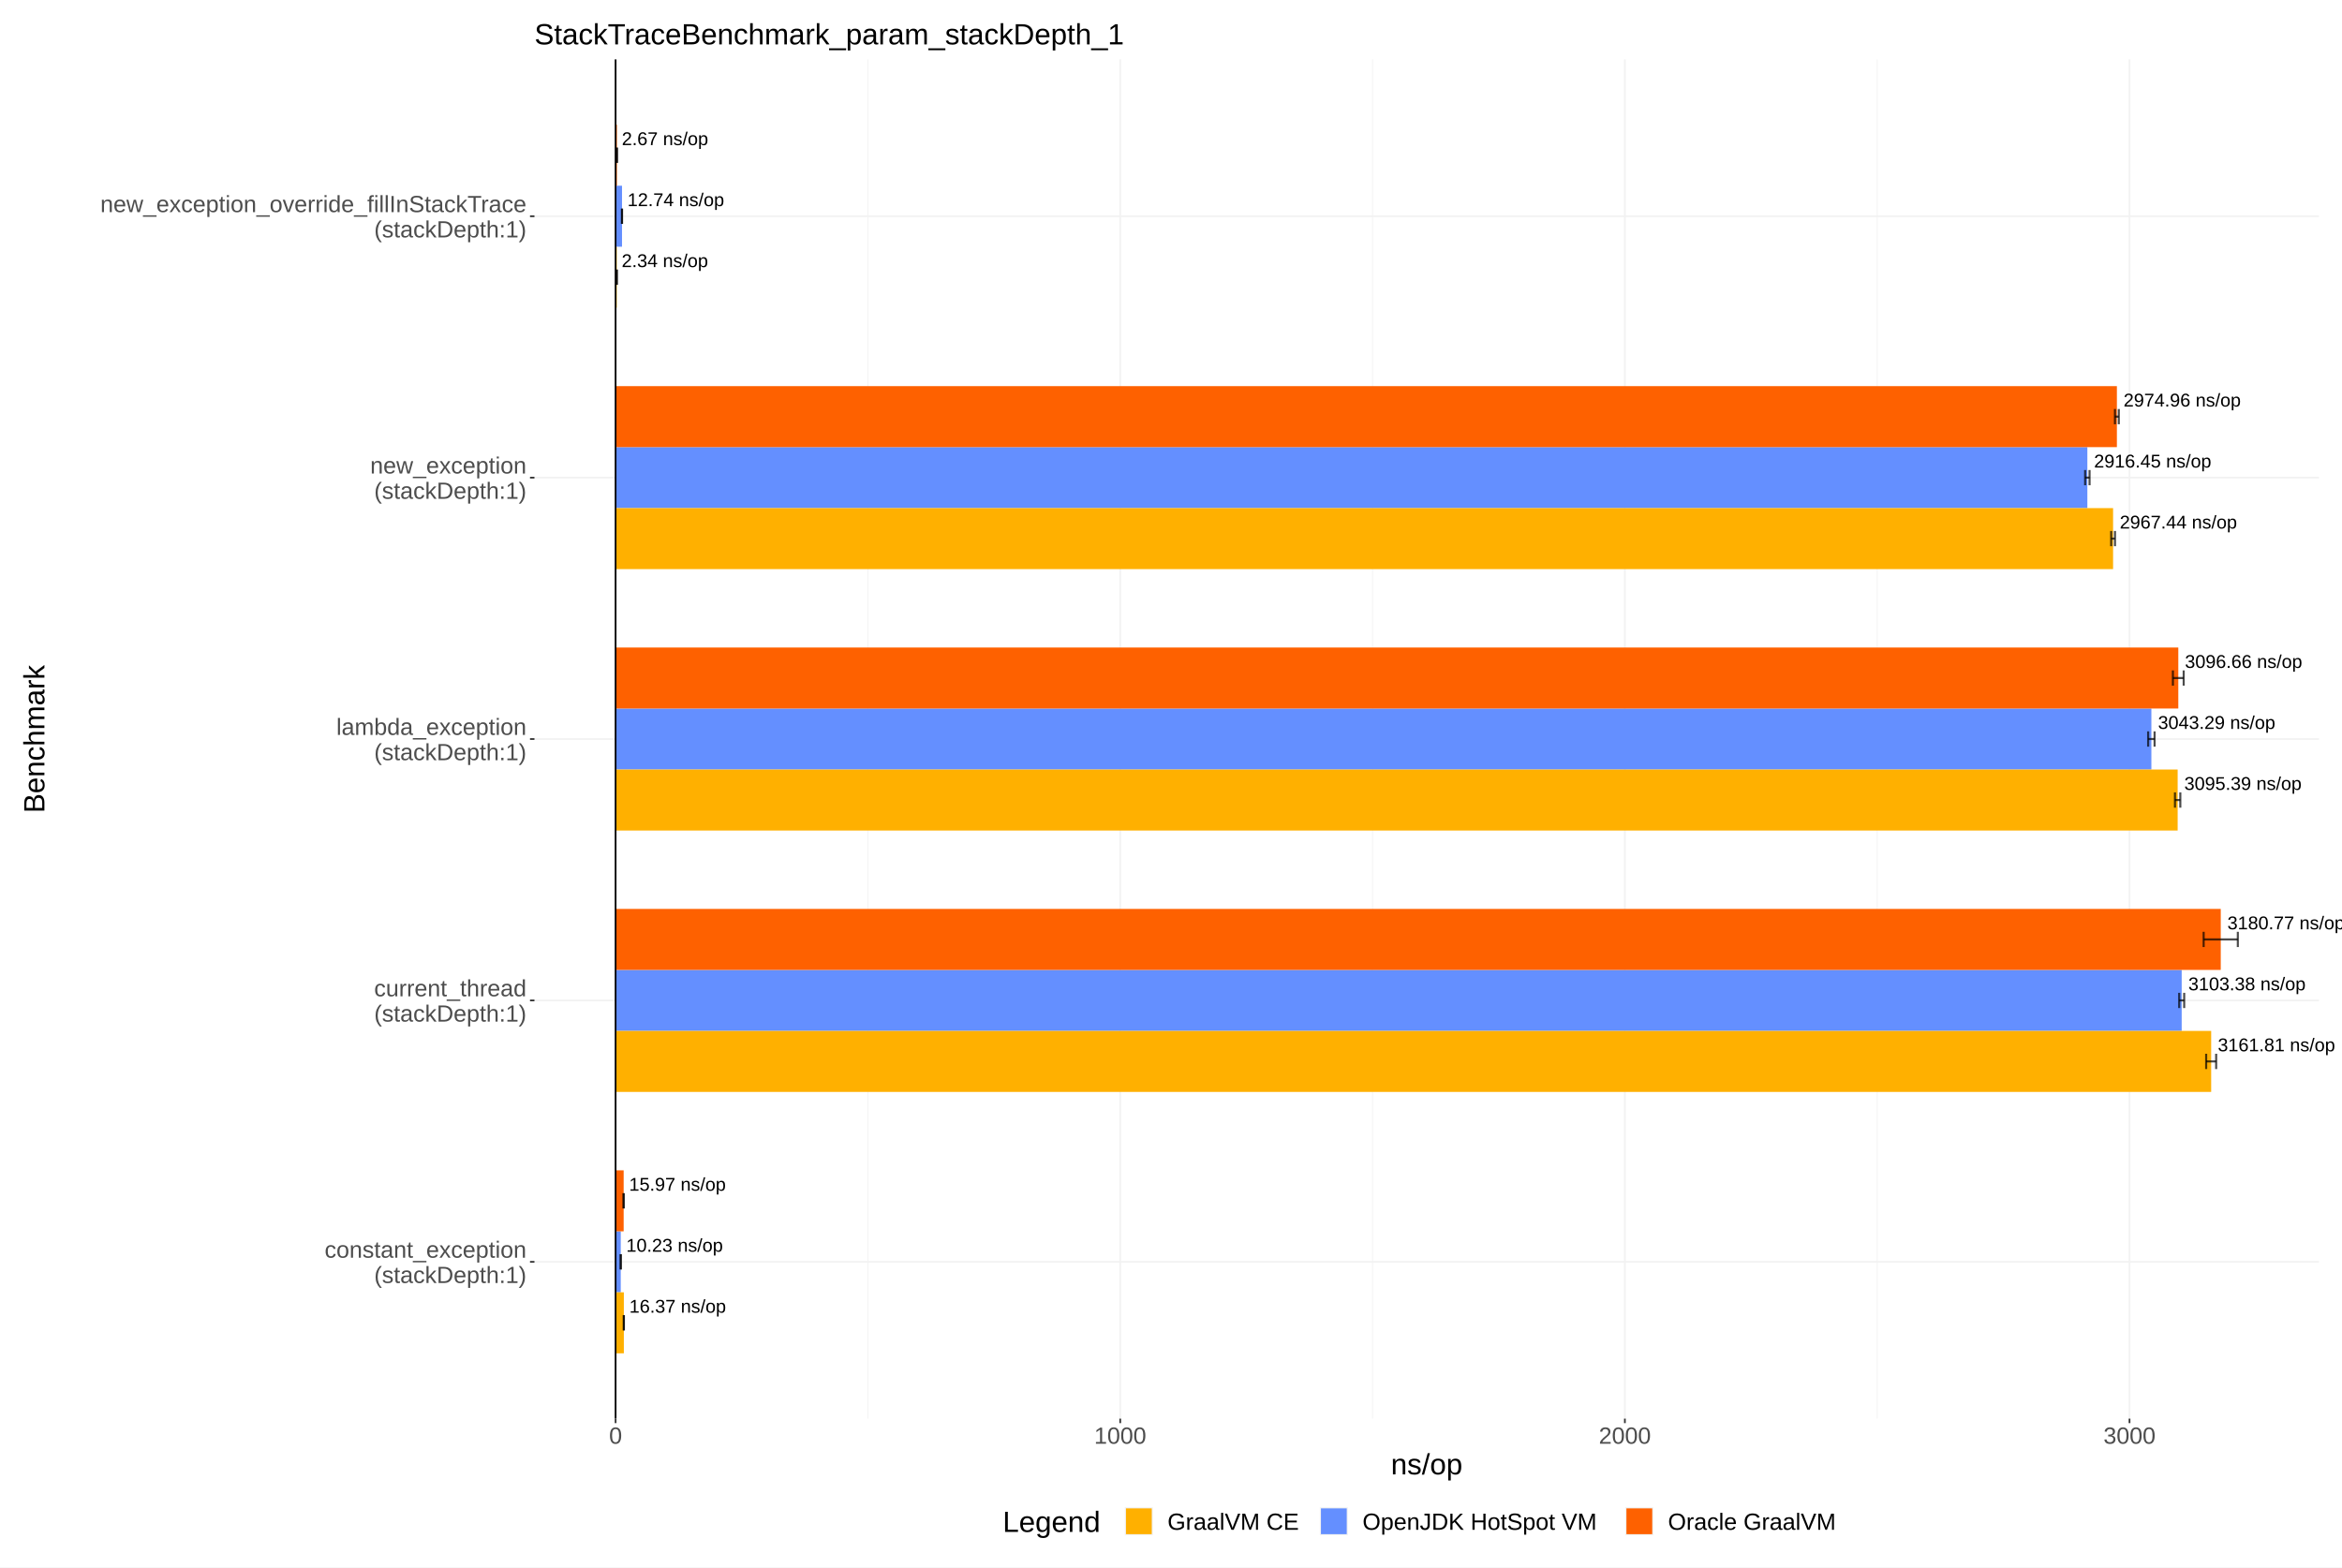
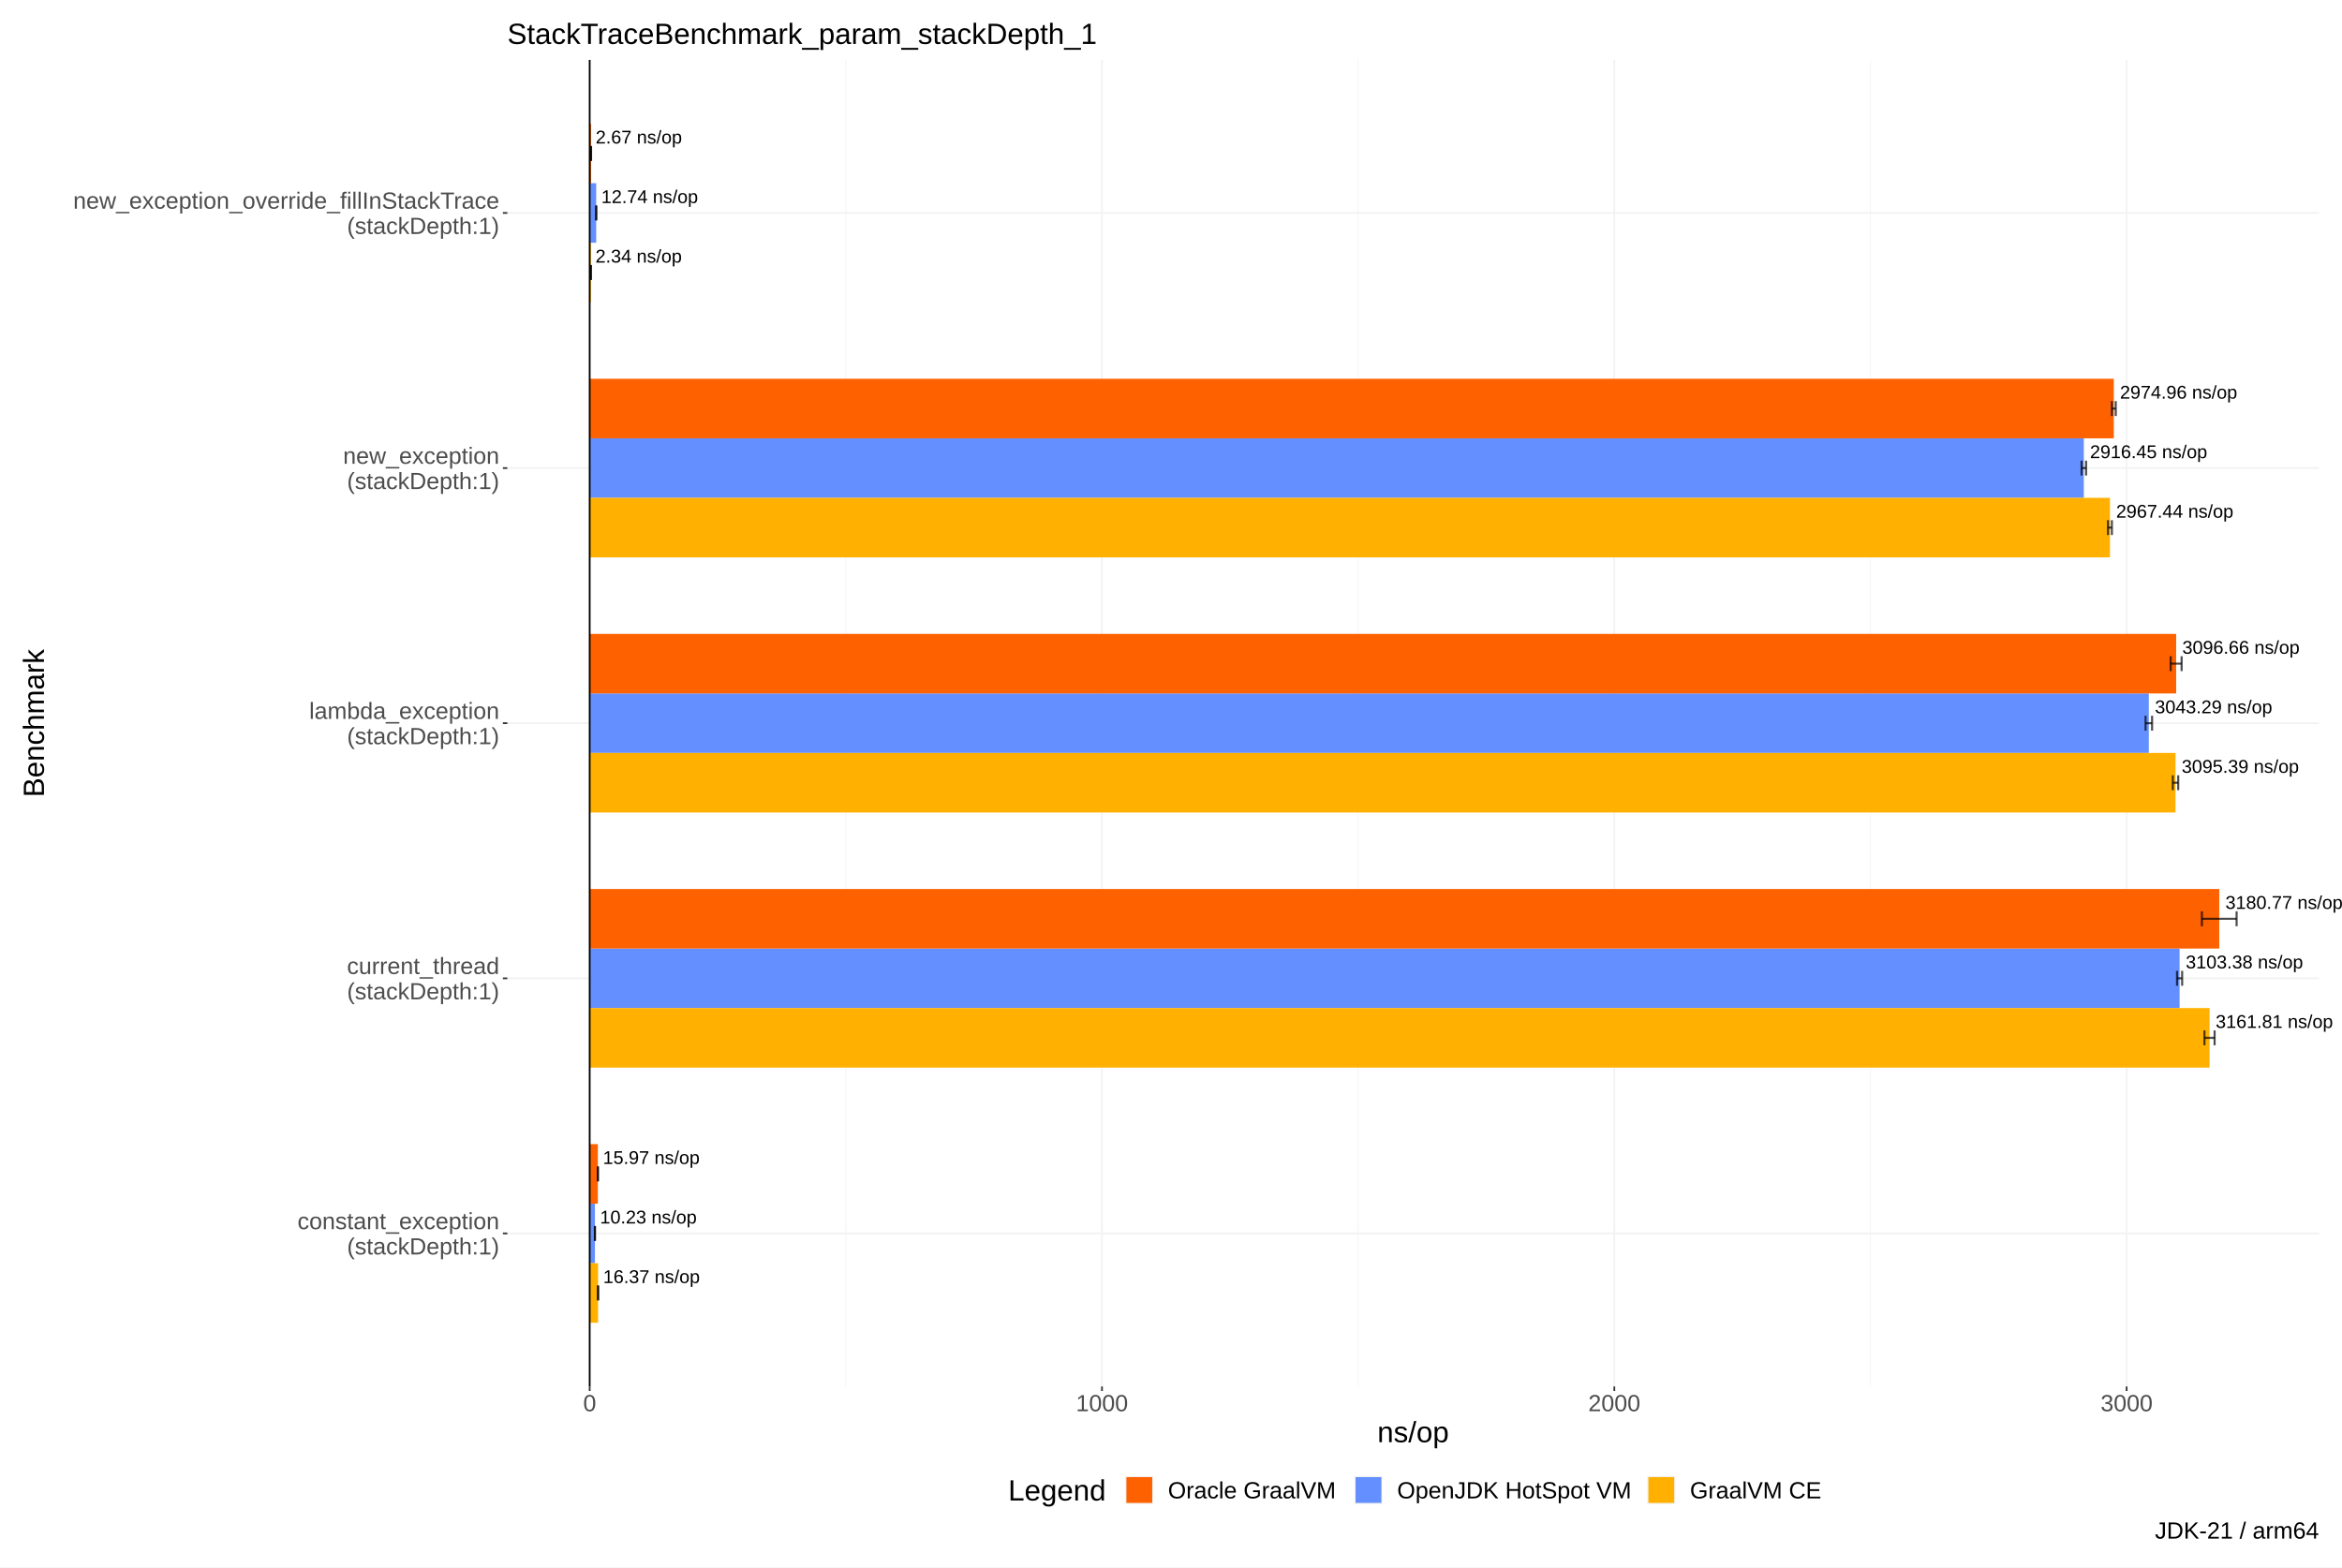
<svg xmlns="http://www.w3.org/2000/svg" class="svglite" width="1440.00pt" height="963.78pt" viewBox="0 0 1440.00 963.78">
  <defs>
    <style type="text/css">
    .svglite line, .svglite polyline, .svglite polygon, .svglite path, .svglite rect, .svglite circle {
      fill: none;
      stroke: #000000;
      stroke-linecap: round;
      stroke-linejoin: round;
      stroke-miterlimit: 10.00;
    }
    .svglite text {
      white-space: pre;
    }
  </style>
  </defs>
  <rect width="100%" height="100%" style="stroke: none; fill: #FFFFFF;" />
  <defs>
    <clipPath id="cpMC4wMHwxNDQwLjAwfDAuMDB8OTYzLjc4">
      <rect x="0.00" y="0.00" width="1440.00" height="963.78" />
    </clipPath>
  </defs>
  <g clip-path="url(#cpMC4wMHwxNDQwLjAwfDAuMDB8OTYzLjc4)">
    <rect x="0.00" y="0" width="1440.00" height="963.78" style="stroke-width: 1.07; stroke: #FFFFFF; fill: #FFFFFF;" />
-     <rect x="328.62" y="36.52" width="1097.20" height="835.86" style="stroke-width: 1.07; stroke: none;" />
-     <polyline points="533.64,872.38 533.64,36.52 " style="stroke-width: 0.53; stroke: #F2F2F2; stroke-linecap: butt;" />
-     <polyline points="843.92,872.38 843.92,36.52 " style="stroke-width: 0.53; stroke: #F2F2F2; stroke-linecap: butt;" />
-     <polyline points="1154.21,872.38 1154.21,36.52 " style="stroke-width: 0.53; stroke: #F2F2F2; stroke-linecap: butt;" />
-     <polyline points="328.62,775.94 1425.83,775.94 " style="stroke-width: 1.07; stroke: #F2F2F2; stroke-linecap: butt;" />
-     <polyline points="328.62,615.19 1425.83,615.19 " style="stroke-width: 1.07; stroke: #F2F2F2; stroke-linecap: butt;" />
-     <polyline points="328.62,454.45 1425.83,454.45 " style="stroke-width: 1.07; stroke: #F2F2F2; stroke-linecap: butt;" />
-     <polyline points="328.62,293.71 1425.83,293.71 " style="stroke-width: 1.07; stroke: #F2F2F2; stroke-linecap: butt;" />
-     <polyline points="328.62,132.97 1425.83,132.97 " style="stroke-width: 1.07; stroke: #F2F2F2; stroke-linecap: butt;" />
-     <polyline points="378.50,872.38 378.50,36.52 " style="stroke-width: 1.07; stroke: #F2F2F2; stroke-linecap: butt;" />
-     <polyline points="688.78,872.38 688.78,36.52 " style="stroke-width: 1.07; stroke: #F2F2F2; stroke-linecap: butt;" />
-     <polyline points="999.07,872.38 999.07,36.52 " style="stroke-width: 1.07; stroke: #F2F2F2; stroke-linecap: butt;" />
-     <polyline points="1309.35,872.38 1309.35,36.52 " style="stroke-width: 1.07; stroke: #F2F2F2; stroke-linecap: butt;" />
-     <rect x="378.50" y="757.18" width="3.17" height="37.51" style="stroke-width: 1.07; stroke: none; stroke-linecap: butt; stroke-linejoin: miter; fill: #648FFF;" />
-     <rect x="378.50" y="794.69" width="5.08" height="37.51" style="stroke-width: 1.07; stroke: none; stroke-linecap: butt; stroke-linejoin: miter; fill: #FFB000;" />
-     <rect x="378.50" y="719.68" width="4.96" height="37.51" style="stroke-width: 1.07; stroke: none; stroke-linecap: butt; stroke-linejoin: miter; fill: #FE6100;" />
-     <rect x="378.50" y="596.44" width="962.93" height="37.51" style="stroke-width: 1.07; stroke: none; stroke-linecap: butt; stroke-linejoin: miter; fill: #648FFF;" />
-     <rect x="378.50" y="633.95" width="981.06" height="37.51" style="stroke-width: 1.07; stroke: none; stroke-linecap: butt; stroke-linejoin: miter; fill: #FFB000;" />
-     <rect x="378.50" y="558.93" width="986.95" height="37.51" style="stroke-width: 1.07; stroke: none; stroke-linecap: butt; stroke-linejoin: miter; fill: #FE6100;" />
-     <rect x="378.50" y="435.70" width="944.29" height="37.51" style="stroke-width: 1.07; stroke: none; stroke-linecap: butt; stroke-linejoin: miter; fill: #648FFF;" />
-     <rect x="378.50" y="473.21" width="960.45" height="37.51" style="stroke-width: 1.07; stroke: none; stroke-linecap: butt; stroke-linejoin: miter; fill: #FFB000;" />
-     <rect x="378.50" y="398.19" width="960.85" height="37.51" style="stroke-width: 1.07; stroke: none; stroke-linecap: butt; stroke-linejoin: miter; fill: #FE6100;" />
-     <rect x="378.50" y="274.96" width="904.93" height="37.51" style="stroke-width: 1.07; stroke: none; stroke-linecap: butt; stroke-linejoin: miter; fill: #648FFF;" />
-     <rect x="378.50" y="312.46" width="920.75" height="37.51" style="stroke-width: 1.07; stroke: none; stroke-linecap: butt; stroke-linejoin: miter; fill: #FFB000;" />
-     <rect x="378.50" y="237.45" width="923.09" height="37.51" style="stroke-width: 1.07; stroke: none; stroke-linecap: butt; stroke-linejoin: miter; fill: #FE6100;" />
-     <rect x="378.50" y="114.21" width="3.95" height="37.51" style="stroke-width: 1.07; stroke: none; stroke-linecap: butt; stroke-linejoin: miter; fill: #648FFF;" />
-     <rect x="378.50" y="151.72" width="0.73" height="37.51" style="stroke-width: 1.07; stroke: none; stroke-linecap: butt; stroke-linejoin: miter; fill: #FFB000;" />
-     <rect x="378.50" y="76.71" width="0.83" height="37.51" style="stroke-width: 1.07; stroke: none; stroke-linecap: butt; stroke-linejoin: miter; fill: #FE6100;" />
-     <text x="385.04" y="769.72" style="font-size: 11.38px; font-family: &quot;Liberation Sans&quot;;" textLength="67.32px" lengthAdjust="spacingAndGlyphs">10.23 ns/op</text>
-     <text x="386.94" y="807.22" style="font-size: 11.38px; font-family: &quot;Liberation Sans&quot;;" textLength="67.32px" lengthAdjust="spacingAndGlyphs">16.37 ns/op</text>
-     <text x="386.82" y="732.21" style="font-size: 11.38px; font-family: &quot;Liberation Sans&quot;;" textLength="67.32px" lengthAdjust="spacingAndGlyphs">15.97 ns/op</text>
-     <text x="1345.52" y="608.97" style="font-size: 11.38px; font-family: &quot;Liberation Sans&quot;;" textLength="81.79px" lengthAdjust="spacingAndGlyphs">3103.38 ns/op</text>
-     <text x="1363.65" y="646.48" style="font-size: 11.38px; font-family: &quot;Liberation Sans&quot;;" textLength="81.79px" lengthAdjust="spacingAndGlyphs">3161.81 ns/op</text>
-     <text x="1369.53" y="571.47" style="font-size: 11.38px; font-family: &quot;Liberation Sans&quot;;" textLength="81.79px" lengthAdjust="spacingAndGlyphs">3180.77 ns/op</text>
-     <text x="1326.87" y="448.23" style="font-size: 11.38px; font-family: &quot;Liberation Sans&quot;;" textLength="81.79px" lengthAdjust="spacingAndGlyphs">3043.29 ns/op</text>
-     <text x="1343.04" y="485.74" style="font-size: 11.38px; font-family: &quot;Liberation Sans&quot;;" textLength="81.79px" lengthAdjust="spacingAndGlyphs">3095.39 ns/op</text>
-     <text x="1343.43" y="410.72" style="font-size: 11.38px; font-family: &quot;Liberation Sans&quot;;" textLength="81.79px" lengthAdjust="spacingAndGlyphs">3096.66 ns/op</text>
-     <text x="1287.52" y="287.49" style="font-size: 11.38px; font-family: &quot;Liberation Sans&quot;;" textLength="81.79px" lengthAdjust="spacingAndGlyphs">2916.45 ns/op</text>
-     <text x="1303.34" y="325.00" style="font-size: 11.38px; font-family: &quot;Liberation Sans&quot;;" textLength="81.79px" lengthAdjust="spacingAndGlyphs">2967.44 ns/op</text>
-     <text x="1305.67" y="249.98" style="font-size: 11.38px; font-family: &quot;Liberation Sans&quot;;" textLength="81.79px" lengthAdjust="spacingAndGlyphs">2974.96 ns/op</text>
-     <text x="385.81" y="126.75" style="font-size: 11.38px; font-family: &quot;Liberation Sans&quot;;" textLength="67.32px" lengthAdjust="spacingAndGlyphs">12.74 ns/op</text>
-     <text x="382.23" y="164.25" style="font-size: 11.38px; font-family: &quot;Liberation Sans&quot;;" textLength="60.08px" lengthAdjust="spacingAndGlyphs">2.34 ns/op</text>
-     <text x="382.33" y="89.24" style="font-size: 11.38px; font-family: &quot;Liberation Sans&quot;;" textLength="60.08px" lengthAdjust="spacingAndGlyphs">2.67 ns/op</text>
-     <polyline points="381.68,780.63 381.68,771.25 " style="stroke-width: 1.28; stroke: #000000; stroke-opacity: 0.70; stroke-linecap: butt;" />
-     <polyline points="381.68,775.94 381.66,775.94 " style="stroke-width: 1.28; stroke: #000000; stroke-opacity: 0.70; stroke-linecap: butt;" />
-     <polyline points="381.66,780.63 381.66,771.25 " style="stroke-width: 1.28; stroke: #000000; stroke-opacity: 0.70; stroke-linecap: butt;" />
-     <polyline points="383.61,818.13 383.61,808.75 " style="stroke-width: 1.28; stroke: #000000; stroke-opacity: 0.70; stroke-linecap: butt;" />
-     <polyline points="383.61,813.44 383.54,813.44 " style="stroke-width: 1.28; stroke: #000000; stroke-opacity: 0.70; stroke-linecap: butt;" />
-     <polyline points="383.54,818.13 383.54,808.75 " style="stroke-width: 1.28; stroke: #000000; stroke-opacity: 0.70; stroke-linecap: butt;" />
-     <polyline points="383.46,743.12 383.46,733.74 " style="stroke-width: 1.28; stroke: #000000; stroke-opacity: 0.70; stroke-linecap: butt;" />
-     <polyline points="383.46,738.43 383.44,738.43 " style="stroke-width: 1.28; stroke: #000000; stroke-opacity: 0.70; stroke-linecap: butt;" />
-     <polyline points="383.44,743.12 383.44,733.74 " style="stroke-width: 1.28; stroke: #000000; stroke-opacity: 0.70; stroke-linecap: butt;" />
-     <polyline points="1342.97,619.88 1342.97,610.51 " style="stroke-width: 1.28; stroke: #000000; stroke-opacity: 0.70; stroke-linecap: butt;" />
-     <polyline points="1342.97,615.19 1339.89,615.19 " style="stroke-width: 1.28; stroke: #000000; stroke-opacity: 0.70; stroke-linecap: butt;" />
-     <polyline points="1339.89,619.88 1339.89,610.51 " style="stroke-width: 1.28; stroke: #000000; stroke-opacity: 0.70; stroke-linecap: butt;" />
-     <polyline points="1362.63,657.39 1362.63,648.01 " style="stroke-width: 1.28; stroke: #000000; stroke-opacity: 0.70; stroke-linecap: butt;" />
-     <polyline points="1362.63,652.70 1356.48,652.70 " style="stroke-width: 1.28; stroke: #000000; stroke-opacity: 0.70; stroke-linecap: butt;" />
-     <polyline points="1356.48,657.39 1356.48,648.01 " style="stroke-width: 1.28; stroke: #000000; stroke-opacity: 0.70; stroke-linecap: butt;" />
-     <polyline points="1375.95,582.38 1375.95,573.00 " style="stroke-width: 1.28; stroke: #000000; stroke-opacity: 0.70; stroke-linecap: butt;" />
-     <polyline points="1375.95,577.69 1354.93,577.69 " style="stroke-width: 1.28; stroke: #000000; stroke-opacity: 0.70; stroke-linecap: butt;" />
-     <polyline points="1354.93,582.38 1354.93,573.00 " style="stroke-width: 1.28; stroke: #000000; stroke-opacity: 0.70; stroke-linecap: butt;" />
-     <polyline points="1324.76,459.14 1324.76,449.76 " style="stroke-width: 1.28; stroke: #000000; stroke-opacity: 0.70; stroke-linecap: butt;" />
-     <polyline points="1324.76,454.45 1320.81,454.45 " style="stroke-width: 1.28; stroke: #000000; stroke-opacity: 0.70; stroke-linecap: butt;" />
-     <polyline points="1320.81,459.14 1320.81,449.76 " style="stroke-width: 1.28; stroke: #000000; stroke-opacity: 0.70; stroke-linecap: butt;" />
-     <polyline points="1340.59,496.65 1340.59,487.27 " style="stroke-width: 1.28; stroke: #000000; stroke-opacity: 0.70; stroke-linecap: butt;" />
-     <polyline points="1340.59,491.96 1337.30,491.96 " style="stroke-width: 1.28; stroke: #000000; stroke-opacity: 0.70; stroke-linecap: butt;" />
-     <polyline points="1337.30,496.65 1337.30,487.27 " style="stroke-width: 1.28; stroke: #000000; stroke-opacity: 0.70; stroke-linecap: butt;" />
-     <polyline points="1342.66,421.63 1342.66,412.26 " style="stroke-width: 1.28; stroke: #000000; stroke-opacity: 0.70; stroke-linecap: butt;" />
-     <polyline points="1342.66,416.95 1336.03,416.95 " style="stroke-width: 1.28; stroke: #000000; stroke-opacity: 0.70; stroke-linecap: butt;" />
-     <polyline points="1336.03,421.63 1336.03,412.26 " style="stroke-width: 1.28; stroke: #000000; stroke-opacity: 0.70; stroke-linecap: butt;" />
-     <polyline points="1284.79,298.40 1284.79,289.02 " style="stroke-width: 1.28; stroke: #000000; stroke-opacity: 0.70; stroke-linecap: butt;" />
-     <polyline points="1284.79,293.71 1282.06,293.71 " style="stroke-width: 1.28; stroke: #000000; stroke-opacity: 0.70; stroke-linecap: butt;" />
-     <polyline points="1282.06,298.40 1282.06,289.02 " style="stroke-width: 1.28; stroke: #000000; stroke-opacity: 0.70; stroke-linecap: butt;" />
-     <polyline points="1300.42,335.90 1300.42,326.53 " style="stroke-width: 1.28; stroke: #000000; stroke-opacity: 0.70; stroke-linecap: butt;" />
-     <polyline points="1300.42,331.22 1298.08,331.22 " style="stroke-width: 1.28; stroke: #000000; stroke-opacity: 0.70; stroke-linecap: butt;" />
-     <polyline points="1298.08,335.90 1298.08,326.53 " style="stroke-width: 1.28; stroke: #000000; stroke-opacity: 0.70; stroke-linecap: butt;" />
-     <polyline points="1302.76,260.89 1302.76,251.52 " style="stroke-width: 1.28; stroke: #000000; stroke-opacity: 0.70; stroke-linecap: butt;" />
-     <polyline points="1302.76,256.20 1300.40,256.20 " style="stroke-width: 1.28; stroke: #000000; stroke-opacity: 0.70; stroke-linecap: butt;" />
-     <polyline points="1300.40,260.89 1300.40,251.52 " style="stroke-width: 1.28; stroke: #000000; stroke-opacity: 0.70; stroke-linecap: butt;" />
-     <polyline points="382.45,137.66 382.45,128.28 " style="stroke-width: 1.28; stroke: #000000; stroke-opacity: 0.70; stroke-linecap: butt;" />
-     <polyline points="382.45,132.97 382.44,132.97 " style="stroke-width: 1.28; stroke: #000000; stroke-opacity: 0.70; stroke-linecap: butt;" />
-     <polyline points="382.44,137.66 382.44,128.28 " style="stroke-width: 1.28; stroke: #000000; stroke-opacity: 0.70; stroke-linecap: butt;" />
-     <polyline points="379.24,175.16 379.24,165.79 " style="stroke-width: 1.28; stroke: #000000; stroke-opacity: 0.70; stroke-linecap: butt;" />
-     <polyline points="379.24,170.47 379.21,170.47 " style="stroke-width: 1.28; stroke: #000000; stroke-opacity: 0.70; stroke-linecap: butt;" />
-     <polyline points="379.21,175.16 379.21,165.79 " style="stroke-width: 1.28; stroke: #000000; stroke-opacity: 0.70; stroke-linecap: butt;" />
-     <polyline points="379.33,100.15 379.33,90.77 " style="stroke-width: 1.28; stroke: #000000; stroke-opacity: 0.70; stroke-linecap: butt;" />
-     <polyline points="379.33,95.46 379.31,95.46 " style="stroke-width: 1.28; stroke: #000000; stroke-opacity: 0.70; stroke-linecap: butt;" />
-     <polyline points="379.31,100.15 379.31,90.77 " style="stroke-width: 1.28; stroke: #000000; stroke-opacity: 0.70; stroke-linecap: butt;" />
-     <line x1="378.50" y1="872.38" x2="378.50" y2="36.52" style="stroke-width: 1.07; stroke-linecap: butt;" />
-     <text x="323.69" y="773.41" text-anchor="end" style="font-size: 14.40px;fill: #4D4D4D; font-family: &quot;Liberation Sans&quot;;" textLength="140.11px" lengthAdjust="spacingAndGlyphs">constant_exception</text>
-     <text x="323.69" y="788.96" text-anchor="end" style="font-size: 14.40px;fill: #4D4D4D; font-family: &quot;Liberation Sans&quot;;" textLength="107.29px" lengthAdjust="spacingAndGlyphs">(stackDepth:1)</text>
-     <text x="323.69" y="612.66" text-anchor="end" style="font-size: 14.40px;fill: #4D4D4D; font-family: &quot;Liberation Sans&quot;;" textLength="106.31px" lengthAdjust="spacingAndGlyphs">current_thread</text>
-     <text x="323.69" y="628.22" text-anchor="end" style="font-size: 14.40px;fill: #4D4D4D; font-family: &quot;Liberation Sans&quot;;" textLength="107.29px" lengthAdjust="spacingAndGlyphs">(stackDepth:1)</text>
-     <text x="323.69" y="451.92" text-anchor="end" style="font-size: 14.40px;fill: #4D4D4D; font-family: &quot;Liberation Sans&quot;;" textLength="131.47px" lengthAdjust="spacingAndGlyphs">lambda_exception</text>
-     <text x="323.69" y="467.47" text-anchor="end" style="font-size: 14.40px;fill: #4D4D4D; font-family: &quot;Liberation Sans&quot;;" textLength="107.29px" lengthAdjust="spacingAndGlyphs">(stackDepth:1)</text>
-     <text x="323.69" y="291.18" text-anchor="end" style="font-size: 14.40px;fill: #4D4D4D; font-family: &quot;Liberation Sans&quot;;" textLength="107.29px" lengthAdjust="spacingAndGlyphs">new_exception</text>
-     <text x="323.69" y="306.73" text-anchor="end" style="font-size: 14.40px;fill: #4D4D4D; font-family: &quot;Liberation Sans&quot;;" textLength="107.29px" lengthAdjust="spacingAndGlyphs">(stackDepth:1)</text>
-     <text x="323.69" y="130.44" text-anchor="end" style="font-size: 14.40px;fill: #4D4D4D; font-family: &quot;Liberation Sans&quot;;" textLength="289.91px" lengthAdjust="spacingAndGlyphs">new_exception_override_fillInStackTrace</text>
-     <text x="323.69" y="145.99" text-anchor="end" style="font-size: 14.40px;fill: #4D4D4D; font-family: &quot;Liberation Sans&quot;;" textLength="107.29px" lengthAdjust="spacingAndGlyphs">(stackDepth:1)</text>
-     <polyline points="325.88,775.94 328.62,775.94 " style="stroke-width: 1.07; stroke: #333333; stroke-linecap: butt;" />
-     <polyline points="325.88,615.19 328.62,615.19 " style="stroke-width: 1.07; stroke: #333333; stroke-linecap: butt;" />
-     <polyline points="325.88,454.45 328.62,454.45 " style="stroke-width: 1.07; stroke: #333333; stroke-linecap: butt;" />
-     <polyline points="325.88,293.71 328.62,293.71 " style="stroke-width: 1.07; stroke: #333333; stroke-linecap: butt;" />
-     <polyline points="325.88,132.97 328.62,132.97 " style="stroke-width: 1.07; stroke: #333333; stroke-linecap: butt;" />
-     <polyline points="378.50,875.12 378.50,872.38 " style="stroke-width: 1.07; stroke: #333333; stroke-linecap: butt;" />
-     <polyline points="688.78,875.12 688.78,872.38 " style="stroke-width: 1.07; stroke: #333333; stroke-linecap: butt;" />
-     <polyline points="999.07,875.12 999.07,872.38 " style="stroke-width: 1.07; stroke: #333333; stroke-linecap: butt;" />
-     <polyline points="1309.35,875.12 1309.35,872.38 " style="stroke-width: 1.07; stroke: #333333; stroke-linecap: butt;" />
-     <text x="378.50" y="887.80" text-anchor="middle" style="font-size: 14.40px;fill: #4D4D4D; font-family: &quot;Liberation Sans&quot;;" textLength="9.16px" lengthAdjust="spacingAndGlyphs">0</text>
-     <text x="688.78" y="887.80" text-anchor="middle" style="font-size: 14.40px;fill: #4D4D4D; font-family: &quot;Liberation Sans&quot;;" textLength="36.63px" lengthAdjust="spacingAndGlyphs">1000</text>
-     <text x="999.07" y="887.80" text-anchor="middle" style="font-size: 14.40px;fill: #4D4D4D; font-family: &quot;Liberation Sans&quot;;" textLength="36.63px" lengthAdjust="spacingAndGlyphs">2000</text>
-     <text x="1309.35" y="887.80" text-anchor="middle" style="font-size: 14.40px;fill: #4D4D4D; font-family: &quot;Liberation Sans&quot;;" textLength="36.63px" lengthAdjust="spacingAndGlyphs">3000</text>
-     <text x="877.22" y="906.66" text-anchor="middle" style="font-size: 18.00px; font-family: &quot;Liberation Sans&quot;;" textLength="49.28px" lengthAdjust="spacingAndGlyphs">ns/op</text>
-     <text transform="translate(27.30,454.45) rotate(-90)" text-anchor="middle" style="font-size: 18.00px; font-family: &quot;Liberation Sans&quot;;" textLength="102.52px" lengthAdjust="spacingAndGlyphs">Benchmark</text>
-     <rect x="611.03" y="921.37" width="532.38" height="28.24" style="stroke-width: 1.07; stroke: none; fill: #FFFFFF;" />
-     <text x="616.51" y="942.05" style="font-size: 18.00px; font-family: &quot;Liberation Sans&quot;;" textLength="66.12px" lengthAdjust="spacingAndGlyphs">Legend</text>
-     <rect x="691.60" y="926.85" width="17.28" height="17.28" style="stroke-width: 1.07; stroke: none; fill: #F2F2F2;" />
-     <rect x="692.31" y="927.56" width="15.86" height="15.86" style="stroke-width: 1.07; stroke: none; stroke-linecap: butt; stroke-linejoin: miter; fill: #FFB000;" />
-     <rect x="811.50" y="926.85" width="17.28" height="17.28" style="stroke-width: 1.07; stroke: none; fill: #F2F2F2;" />
-     <rect x="812.20" y="927.56" width="15.86" height="15.86" style="stroke-width: 1.07; stroke: none; stroke-linecap: butt; stroke-linejoin: miter; fill: #648FFF;" />
-     <rect x="999.32" y="926.85" width="17.28" height="17.28" style="stroke-width: 1.07; stroke: none; fill: #F2F2F2;" />
-     <rect x="1000.03" y="927.56" width="15.86" height="15.86" style="stroke-width: 1.07; stroke: none; stroke-linecap: butt; stroke-linejoin: miter; fill: #FE6100;" />
-     <text x="717.84" y="940.73" style="font-size: 14.40px; font-family: &quot;Liberation Sans&quot;;" textLength="84.69px" lengthAdjust="spacingAndGlyphs">GraalVM CE</text>
-     <text x="837.74" y="940.73" style="font-size: 14.40px; font-family: &quot;Liberation Sans&quot;;" textLength="152.61px" lengthAdjust="spacingAndGlyphs">OpenJDK HotSpot VM</text>
-     <text x="1025.57" y="940.73" style="font-size: 14.40px; font-family: &quot;Liberation Sans&quot;;" textLength="112.37px" lengthAdjust="spacingAndGlyphs">Oracle GraalVM</text>
-     <text x="328.62" y="27.30" style="font-size: 18.00px; font-family: &quot;Liberation Sans&quot;;" textLength="399.60px" lengthAdjust="spacingAndGlyphs">StackTraceBenchmark_param_stackDepth_1</text>
+     <rect x="311.94" y="36.82" width="1113.89" height="815.79" style="stroke-width: 1.07; stroke: none;" />
+     <polyline points="520.07,852.61 520.07,36.82 " style="stroke-width: 0.53; stroke: #F2F2F2; stroke-linecap: butt;" />
+     <polyline points="835.08,852.61 835.08,36.82 " style="stroke-width: 0.53; stroke: #F2F2F2; stroke-linecap: butt;" />
+     <polyline points="1150.08,852.61 1150.08,36.82 " style="stroke-width: 0.53; stroke: #F2F2F2; stroke-linecap: butt;" />
+     <polyline points="311.94,758.48 1425.83,758.48 " style="stroke-width: 1.07; stroke: #F2F2F2; stroke-linecap: butt;" />
+     <polyline points="311.94,601.60 1425.83,601.60 " style="stroke-width: 1.07; stroke: #F2F2F2; stroke-linecap: butt;" />
+     <polyline points="311.94,444.72 1425.83,444.72 " style="stroke-width: 1.07; stroke: #F2F2F2; stroke-linecap: butt;" />
+     <polyline points="311.94,287.84 1425.83,287.84 " style="stroke-width: 1.07; stroke: #F2F2F2; stroke-linecap: butt;" />
+     <polyline points="311.94,130.95 1425.83,130.95 " style="stroke-width: 1.07; stroke: #F2F2F2; stroke-linecap: butt;" />
+     <polyline points="362.57,852.61 362.57,36.82 " style="stroke-width: 1.07; stroke: #F2F2F2; stroke-linecap: butt;" />
+     <polyline points="677.57,852.61 677.57,36.82 " style="stroke-width: 1.07; stroke: #F2F2F2; stroke-linecap: butt;" />
+     <polyline points="992.58,852.61 992.58,36.82 " style="stroke-width: 1.07; stroke: #F2F2F2; stroke-linecap: butt;" />
+     <polyline points="1307.58,852.61 1307.58,36.82 " style="stroke-width: 1.07; stroke: #F2F2F2; stroke-linecap: butt;" />
+     <rect x="362.57" y="740.18" width="3.22" height="36.61" style="stroke-width: 1.07; stroke: none; stroke-linecap: butt; stroke-linejoin: miter; fill: #648FFF;" />
+     <rect x="362.57" y="776.78" width="5.16" height="36.61" style="stroke-width: 1.07; stroke: none; stroke-linecap: butt; stroke-linejoin: miter; fill: #FFB000;" />
+     <rect x="362.57" y="703.57" width="5.03" height="36.61" style="stroke-width: 1.07; stroke: none; stroke-linecap: butt; stroke-linejoin: miter; fill: #FE6100;" />
+     <rect x="362.57" y="583.30" width="977.57" height="36.61" style="stroke-width: 1.07; stroke: none; stroke-linecap: butt; stroke-linejoin: miter; fill: #648FFF;" />
+     <rect x="362.57" y="619.90" width="995.98" height="36.61" style="stroke-width: 1.07; stroke: none; stroke-linecap: butt; stroke-linejoin: miter; fill: #FFB000;" />
+     <rect x="362.57" y="546.69" width="1001.95" height="36.61" style="stroke-width: 1.07; stroke: none; stroke-linecap: butt; stroke-linejoin: miter; fill: #FE6100;" />
+     <rect x="362.57" y="426.41" width="958.65" height="36.61" style="stroke-width: 1.07; stroke: none; stroke-linecap: butt; stroke-linejoin: miter; fill: #648FFF;" />
+     <rect x="362.57" y="463.02" width="975.06" height="36.61" style="stroke-width: 1.07; stroke: none; stroke-linecap: butt; stroke-linejoin: miter; fill: #FFB000;" />
+     <rect x="362.57" y="389.81" width="975.46" height="36.61" style="stroke-width: 1.07; stroke: none; stroke-linecap: butt; stroke-linejoin: miter; fill: #FE6100;" />
+     <rect x="362.57" y="269.53" width="918.69" height="36.61" style="stroke-width: 1.07; stroke: none; stroke-linecap: butt; stroke-linejoin: miter; fill: #648FFF;" />
+     <rect x="362.57" y="306.14" width="934.75" height="36.61" style="stroke-width: 1.07; stroke: none; stroke-linecap: butt; stroke-linejoin: miter; fill: #FFB000;" />
+     <rect x="362.57" y="232.93" width="937.12" height="36.61" style="stroke-width: 1.07; stroke: none; stroke-linecap: butt; stroke-linejoin: miter; fill: #FE6100;" />
+     <rect x="362.57" y="112.65" width="4.01" height="36.61" style="stroke-width: 1.07; stroke: none; stroke-linecap: butt; stroke-linejoin: miter; fill: #648FFF;" />
+     <rect x="362.57" y="149.26" width="0.74" height="36.61" style="stroke-width: 1.07; stroke: none; stroke-linecap: butt; stroke-linejoin: miter; fill: #FFB000;" />
+     <rect x="362.57" y="76.05" width="0.84" height="36.61" style="stroke-width: 1.07; stroke: none; stroke-linecap: butt; stroke-linejoin: miter; fill: #FE6100;" />
+     <text x="368.93" y="752.38" style="font-size: 11.38px; font-family: &quot;Liberation Sans&quot;;" textLength="62.63px" lengthAdjust="spacingAndGlyphs">10.23 ns/op</text>
+     <text x="370.86" y="788.99" style="font-size: 11.38px; font-family: &quot;Liberation Sans&quot;;" textLength="62.63px" lengthAdjust="spacingAndGlyphs">16.37 ns/op</text>
+     <text x="370.73" y="715.78" style="font-size: 11.38px; font-family: &quot;Liberation Sans&quot;;" textLength="62.63px" lengthAdjust="spacingAndGlyphs">15.97 ns/op</text>
+     <text x="1343.93" y="595.50" style="font-size: 11.38px; font-family: &quot;Liberation Sans&quot;;" textLength="75.65px" lengthAdjust="spacingAndGlyphs">3103.38 ns/op</text>
+     <text x="1362.33" y="632.11" style="font-size: 11.38px; font-family: &quot;Liberation Sans&quot;;" textLength="75.65px" lengthAdjust="spacingAndGlyphs">3161.81 ns/op</text>
+     <text x="1368.31" y="558.90" style="font-size: 11.38px; font-family: &quot;Liberation Sans&quot;;" textLength="75.65px" lengthAdjust="spacingAndGlyphs">3180.77 ns/op</text>
+     <text x="1325.00" y="438.62" style="font-size: 11.38px; font-family: &quot;Liberation Sans&quot;;" textLength="75.65px" lengthAdjust="spacingAndGlyphs">3043.29 ns/op</text>
+     <text x="1341.41" y="475.23" style="font-size: 11.38px; font-family: &quot;Liberation Sans&quot;;" textLength="75.65px" lengthAdjust="spacingAndGlyphs">3095.39 ns/op</text>
+     <text x="1341.81" y="402.02" style="font-size: 11.38px; font-family: &quot;Liberation Sans&quot;;" textLength="75.65px" lengthAdjust="spacingAndGlyphs">3096.66 ns/op</text>
+     <text x="1285.04" y="281.74" style="font-size: 11.38px; font-family: &quot;Liberation Sans&quot;;" textLength="75.65px" lengthAdjust="spacingAndGlyphs">2916.45 ns/op</text>
+     <text x="1301.11" y="318.34" style="font-size: 11.38px; font-family: &quot;Liberation Sans&quot;;" textLength="75.65px" lengthAdjust="spacingAndGlyphs">2967.44 ns/op</text>
+     <text x="1303.48" y="245.13" style="font-size: 11.38px; font-family: &quot;Liberation Sans&quot;;" textLength="75.65px" lengthAdjust="spacingAndGlyphs">2974.96 ns/op</text>
+     <text x="369.72" y="124.86" style="font-size: 11.38px; font-family: &quot;Liberation Sans&quot;;" textLength="62.63px" lengthAdjust="spacingAndGlyphs">12.74 ns/op</text>
+     <text x="366.11" y="161.46" style="font-size: 11.38px; font-family: &quot;Liberation Sans&quot;;" textLength="56.12px" lengthAdjust="spacingAndGlyphs">2.34 ns/op</text>
+     <text x="366.22" y="88.25" style="font-size: 11.38px; font-family: &quot;Liberation Sans&quot;;" textLength="56.12px" lengthAdjust="spacingAndGlyphs">2.67 ns/op</text>
+     <polyline points="365.80,763.06 365.80,753.91 " style="stroke-width: 1.28; stroke: #000000; stroke-opacity: 0.70; stroke-linecap: butt;" />
+     <polyline points="365.80,758.48 365.79,758.48 " style="stroke-width: 1.28; stroke: #000000; stroke-opacity: 0.70; stroke-linecap: butt;" />
+     <polyline points="365.79,763.06 365.79,753.91 " style="stroke-width: 1.28; stroke: #000000; stroke-opacity: 0.70; stroke-linecap: butt;" />
+     <polyline points="367.76,799.66 367.76,790.51 " style="stroke-width: 1.28; stroke: #000000; stroke-opacity: 0.70; stroke-linecap: butt;" />
+     <polyline points="367.76,795.09 367.69,795.09 " style="stroke-width: 1.28; stroke: #000000; stroke-opacity: 0.70; stroke-linecap: butt;" />
+     <polyline points="367.69,799.66 367.69,790.51 " style="stroke-width: 1.28; stroke: #000000; stroke-opacity: 0.70; stroke-linecap: butt;" />
+     <polyline points="367.61,726.45 367.61,717.30 " style="stroke-width: 1.28; stroke: #000000; stroke-opacity: 0.70; stroke-linecap: butt;" />
+     <polyline points="367.61,721.88 367.60,721.88 " style="stroke-width: 1.28; stroke: #000000; stroke-opacity: 0.70; stroke-linecap: butt;" />
+     <polyline points="367.60,726.45 367.60,717.30 " style="stroke-width: 1.28; stroke: #000000; stroke-opacity: 0.70; stroke-linecap: butt;" />
+     <polyline points="1341.71,606.18 1341.71,597.02 " style="stroke-width: 1.28; stroke: #000000; stroke-opacity: 0.70; stroke-linecap: butt;" />
+     <polyline points="1341.71,601.60 1338.58,601.60 " style="stroke-width: 1.28; stroke: #000000; stroke-opacity: 0.70; stroke-linecap: butt;" />
+     <polyline points="1338.58,606.18 1338.58,597.02 " style="stroke-width: 1.28; stroke: #000000; stroke-opacity: 0.70; stroke-linecap: butt;" />
+     <polyline points="1361.67,642.78 1361.67,633.63 " style="stroke-width: 1.28; stroke: #000000; stroke-opacity: 0.70; stroke-linecap: butt;" />
+     <polyline points="1361.67,638.21 1355.43,638.21 " style="stroke-width: 1.28; stroke: #000000; stroke-opacity: 0.70; stroke-linecap: butt;" />
+     <polyline points="1355.43,642.78 1355.43,633.63 " style="stroke-width: 1.28; stroke: #000000; stroke-opacity: 0.70; stroke-linecap: butt;" />
+     <polyline points="1375.20,569.57 1375.20,560.42 " style="stroke-width: 1.28; stroke: #000000; stroke-opacity: 0.70; stroke-linecap: butt;" />
+     <polyline points="1375.20,564.99 1353.85,564.99 " style="stroke-width: 1.28; stroke: #000000; stroke-opacity: 0.70; stroke-linecap: butt;" />
+     <polyline points="1353.85,569.57 1353.85,560.42 " style="stroke-width: 1.28; stroke: #000000; stroke-opacity: 0.70; stroke-linecap: butt;" />
+     <polyline points="1323.22,449.29 1323.22,440.14 " style="stroke-width: 1.28; stroke: #000000; stroke-opacity: 0.70; stroke-linecap: butt;" />
+     <polyline points="1323.22,444.72 1319.21,444.72 " style="stroke-width: 1.28; stroke: #000000; stroke-opacity: 0.70; stroke-linecap: butt;" />
+     <polyline points="1319.21,449.29 1319.21,440.14 " style="stroke-width: 1.28; stroke: #000000; stroke-opacity: 0.70; stroke-linecap: butt;" />
+     <polyline points="1339.30,485.90 1339.30,476.75 " style="stroke-width: 1.28; stroke: #000000; stroke-opacity: 0.70; stroke-linecap: butt;" />
+     <polyline points="1339.30,481.32 1335.96,481.32 " style="stroke-width: 1.28; stroke: #000000; stroke-opacity: 0.70; stroke-linecap: butt;" />
+     <polyline points="1335.96,485.90 1335.96,476.75 " style="stroke-width: 1.28; stroke: #000000; stroke-opacity: 0.70; stroke-linecap: butt;" />
+     <polyline points="1341.39,412.69 1341.39,403.54 " style="stroke-width: 1.28; stroke: #000000; stroke-opacity: 0.70; stroke-linecap: butt;" />
+     <polyline points="1341.39,408.11 1334.66,408.11 " style="stroke-width: 1.28; stroke: #000000; stroke-opacity: 0.70; stroke-linecap: butt;" />
+     <polyline points="1334.66,412.69 1334.66,403.54 " style="stroke-width: 1.28; stroke: #000000; stroke-opacity: 0.70; stroke-linecap: butt;" />
+     <polyline points="1282.64,292.41 1282.64,283.26 " style="stroke-width: 1.28; stroke: #000000; stroke-opacity: 0.70; stroke-linecap: butt;" />
+     <polyline points="1282.64,287.84 1279.88,287.84 " style="stroke-width: 1.28; stroke: #000000; stroke-opacity: 0.70; stroke-linecap: butt;" />
+     <polyline points="1279.88,292.41 1279.88,283.26 " style="stroke-width: 1.28; stroke: #000000; stroke-opacity: 0.70; stroke-linecap: butt;" />
+     <polyline points="1298.51,329.02 1298.51,319.87 " style="stroke-width: 1.28; stroke: #000000; stroke-opacity: 0.70; stroke-linecap: butt;" />
+     <polyline points="1298.51,324.44 1296.13,324.44 " style="stroke-width: 1.28; stroke: #000000; stroke-opacity: 0.70; stroke-linecap: butt;" />
+     <polyline points="1296.13,329.02 1296.13,319.87 " style="stroke-width: 1.28; stroke: #000000; stroke-opacity: 0.70; stroke-linecap: butt;" />
+     <polyline points="1300.89,255.81 1300.89,246.65 " style="stroke-width: 1.28; stroke: #000000; stroke-opacity: 0.70; stroke-linecap: butt;" />
+     <polyline points="1300.89,251.23 1298.50,251.23 " style="stroke-width: 1.28; stroke: #000000; stroke-opacity: 0.70; stroke-linecap: butt;" />
+     <polyline points="1298.50,255.81 1298.50,246.65 " style="stroke-width: 1.28; stroke: #000000; stroke-opacity: 0.70; stroke-linecap: butt;" />
+     <polyline points="366.59,135.53 366.59,126.38 " style="stroke-width: 1.28; stroke: #000000; stroke-opacity: 0.70; stroke-linecap: butt;" />
+     <polyline points="366.59,130.95 366.58,130.95 " style="stroke-width: 1.28; stroke: #000000; stroke-opacity: 0.70; stroke-linecap: butt;" />
+     <polyline points="366.58,135.53 366.58,126.38 " style="stroke-width: 1.28; stroke: #000000; stroke-opacity: 0.70; stroke-linecap: butt;" />
+     <polyline points="363.32,172.14 363.32,162.98 " style="stroke-width: 1.28; stroke: #000000; stroke-opacity: 0.70; stroke-linecap: butt;" />
+     <polyline points="363.32,167.56 363.29,167.56 " style="stroke-width: 1.28; stroke: #000000; stroke-opacity: 0.70; stroke-linecap: butt;" />
+     <polyline points="363.29,172.14 363.29,162.98 " style="stroke-width: 1.28; stroke: #000000; stroke-opacity: 0.70; stroke-linecap: butt;" />
+     <polyline points="363.42,98.92 363.42,89.77 " style="stroke-width: 1.28; stroke: #000000; stroke-opacity: 0.70; stroke-linecap: butt;" />
+     <polyline points="363.42,94.35 363.40,94.35 " style="stroke-width: 1.28; stroke: #000000; stroke-opacity: 0.70; stroke-linecap: butt;" />
+     <polyline points="363.40,98.92 363.40,89.77 " style="stroke-width: 1.28; stroke: #000000; stroke-opacity: 0.70; stroke-linecap: butt;" />
+     <line x1="362.57" y1="852.61" x2="362.57" y2="36.82" style="stroke-width: 1.07; stroke-linecap: butt;" />
+     <text x="307.01" y="755.85" text-anchor="end" style="font-size: 14.40px;fill: #4D4D4D; font-family: &quot;Liberation Sans&quot;;" textLength="131.24px" lengthAdjust="spacingAndGlyphs">constant_exception</text>
+     <text x="307.01" y="771.40" text-anchor="end" style="font-size: 14.40px;fill: #4D4D4D; font-family: &quot;Liberation Sans&quot;;" textLength="97.03px" lengthAdjust="spacingAndGlyphs">(stackDepth:1)</text>
+     <text x="307.01" y="598.96" text-anchor="end" style="font-size: 14.40px;fill: #4D4D4D; font-family: &quot;Liberation Sans&quot;;" textLength="101.33px" lengthAdjust="spacingAndGlyphs">current_thread</text>
+     <text x="307.01" y="614.52" text-anchor="end" style="font-size: 14.40px;fill: #4D4D4D; font-family: &quot;Liberation Sans&quot;;" textLength="97.03px" lengthAdjust="spacingAndGlyphs">(stackDepth:1)</text>
+     <text x="307.01" y="442.08" text-anchor="end" style="font-size: 14.40px;fill: #4D4D4D; font-family: &quot;Liberation Sans&quot;;" textLength="123.50px" lengthAdjust="spacingAndGlyphs">lambda_exception</text>
+     <text x="307.01" y="457.63" text-anchor="end" style="font-size: 14.40px;fill: #4D4D4D; font-family: &quot;Liberation Sans&quot;;" textLength="97.03px" lengthAdjust="spacingAndGlyphs">(stackDepth:1)</text>
+     <text x="307.01" y="285.20" text-anchor="end" style="font-size: 14.40px;fill: #4D4D4D; font-family: &quot;Liberation Sans&quot;;" textLength="100.81px" lengthAdjust="spacingAndGlyphs">new_exception</text>
+     <text x="307.01" y="300.75" text-anchor="end" style="font-size: 14.40px;fill: #4D4D4D; font-family: &quot;Liberation Sans&quot;;" textLength="97.03px" lengthAdjust="spacingAndGlyphs">(stackDepth:1)</text>
+     <text x="307.01" y="128.32" text-anchor="end" style="font-size: 14.40px;fill: #4D4D4D; font-family: &quot;Liberation Sans&quot;;" textLength="272.92px" lengthAdjust="spacingAndGlyphs">new_exception_override_fillInStackTrace</text>
+     <text x="307.01" y="143.87" text-anchor="end" style="font-size: 14.40px;fill: #4D4D4D; font-family: &quot;Liberation Sans&quot;;" textLength="97.03px" lengthAdjust="spacingAndGlyphs">(stackDepth:1)</text>
+     <polyline points="309.20,758.48 311.94,758.48 " style="stroke-width: 1.07; stroke: #333333; stroke-linecap: butt;" />
+     <polyline points="309.20,601.60 311.94,601.60 " style="stroke-width: 1.07; stroke: #333333; stroke-linecap: butt;" />
+     <polyline points="309.20,444.72 311.94,444.72 " style="stroke-width: 1.07; stroke: #333333; stroke-linecap: butt;" />
+     <polyline points="309.20,287.84 311.94,287.84 " style="stroke-width: 1.07; stroke: #333333; stroke-linecap: butt;" />
+     <polyline points="309.20,130.95 311.94,130.95 " style="stroke-width: 1.07; stroke: #333333; stroke-linecap: butt;" />
+     <polyline points="362.57,855.35 362.57,852.61 " style="stroke-width: 1.07; stroke: #333333; stroke-linecap: butt;" />
+     <polyline points="677.57,855.35 677.57,852.61 " style="stroke-width: 1.07; stroke: #333333; stroke-linecap: butt;" />
+     <polyline points="992.58,855.35 992.58,852.61 " style="stroke-width: 1.07; stroke: #333333; stroke-linecap: butt;" />
+     <polyline points="1307.58,855.35 1307.58,852.61 " style="stroke-width: 1.07; stroke: #333333; stroke-linecap: butt;" />
+     <text x="362.57" y="867.82" text-anchor="middle" style="font-size: 14.40px;fill: #4D4D4D; font-family: &quot;Liberation Sans&quot;;" textLength="8.23px" lengthAdjust="spacingAndGlyphs">0</text>
+     <text x="677.57" y="867.82" text-anchor="middle" style="font-size: 14.40px;fill: #4D4D4D; font-family: &quot;Liberation Sans&quot;;" textLength="32.92px" lengthAdjust="spacingAndGlyphs">1000</text>
+     <text x="992.58" y="867.82" text-anchor="middle" style="font-size: 14.40px;fill: #4D4D4D; font-family: &quot;Liberation Sans&quot;;" textLength="32.92px" lengthAdjust="spacingAndGlyphs">2000</text>
+     <text x="1307.58" y="867.82" text-anchor="middle" style="font-size: 14.40px;fill: #4D4D4D; font-family: &quot;Liberation Sans&quot;;" textLength="32.92px" lengthAdjust="spacingAndGlyphs">3000</text>
+     <text x="868.88" y="886.87" text-anchor="middle" style="font-size: 18.00px; font-family: &quot;Liberation Sans&quot;;" textLength="48.41px" lengthAdjust="spacingAndGlyphs">ns/op</text>
+     <text transform="translate(27.03,444.72) rotate(-90)" text-anchor="middle" style="font-size: 18.00px; font-family: &quot;Liberation Sans&quot;;" textLength="96.72px" lengthAdjust="spacingAndGlyphs">Benchmark</text>
+     <rect x="614.42" y="902.15" width="508.92" height="28.24" style="stroke-width: 1.07; stroke: none; fill: #FFFFFF;" />
+     <text x="619.90" y="922.70" style="font-size: 18.00px; font-family: &quot;Liberation Sans&quot;;" textLength="63.01px" lengthAdjust="spacingAndGlyphs">Legend</text>
+     <rect x="691.88" y="907.63" width="17.28" height="17.28" style="stroke-width: 1.07; stroke: none; fill: #F2F2F2;" />
+     <rect x="692.59" y="908.34" width="15.86" height="15.86" style="stroke-width: 1.07; stroke: none; stroke-linecap: butt; stroke-linejoin: miter; fill: #FE6100;" />
+     <rect x="832.78" y="907.63" width="17.28" height="17.28" style="stroke-width: 1.07; stroke: none; fill: #F2F2F2;" />
+     <rect x="833.49" y="908.34" width="15.86" height="15.86" style="stroke-width: 1.07; stroke: none; stroke-linecap: butt; stroke-linejoin: miter; fill: #648FFF;" />
+     <rect x="1012.82" y="907.63" width="17.28" height="17.28" style="stroke-width: 1.07; stroke: none; fill: #F2F2F2;" />
+     <rect x="1013.53" y="908.34" width="15.86" height="15.86" style="stroke-width: 1.07; stroke: none; stroke-linecap: butt; stroke-linejoin: miter; fill: #FFB000;" />
+     <text x="718.12" y="921.41" style="font-size: 14.40px; font-family: &quot;Liberation Sans&quot;;" textLength="105.69px" lengthAdjust="spacingAndGlyphs">Oracle GraalVM</text>
+     <text x="859.03" y="921.41" style="font-size: 14.40px; font-family: &quot;Liberation Sans&quot;;" textLength="144.83px" lengthAdjust="spacingAndGlyphs">OpenJDK HotSpot VM</text>
+     <text x="1039.07" y="921.41" style="font-size: 14.40px; font-family: &quot;Liberation Sans&quot;;" textLength="78.80px" lengthAdjust="spacingAndGlyphs">GraalVM CE</text>
+     <text x="311.94" y="27.03" style="font-size: 18.00px; font-family: &quot;Liberation Sans&quot;;" textLength="373.10px" lengthAdjust="spacingAndGlyphs">StackTraceBenchmark_param_stackDepth_1</text>
+     <text x="1425.83" y="946.15" text-anchor="end" style="font-size: 14.40px; font-family: &quot;Liberation Sans&quot;;" textLength="101.21px" lengthAdjust="spacingAndGlyphs">JDK-21 / arm64</text>
  </g>
</svg>
